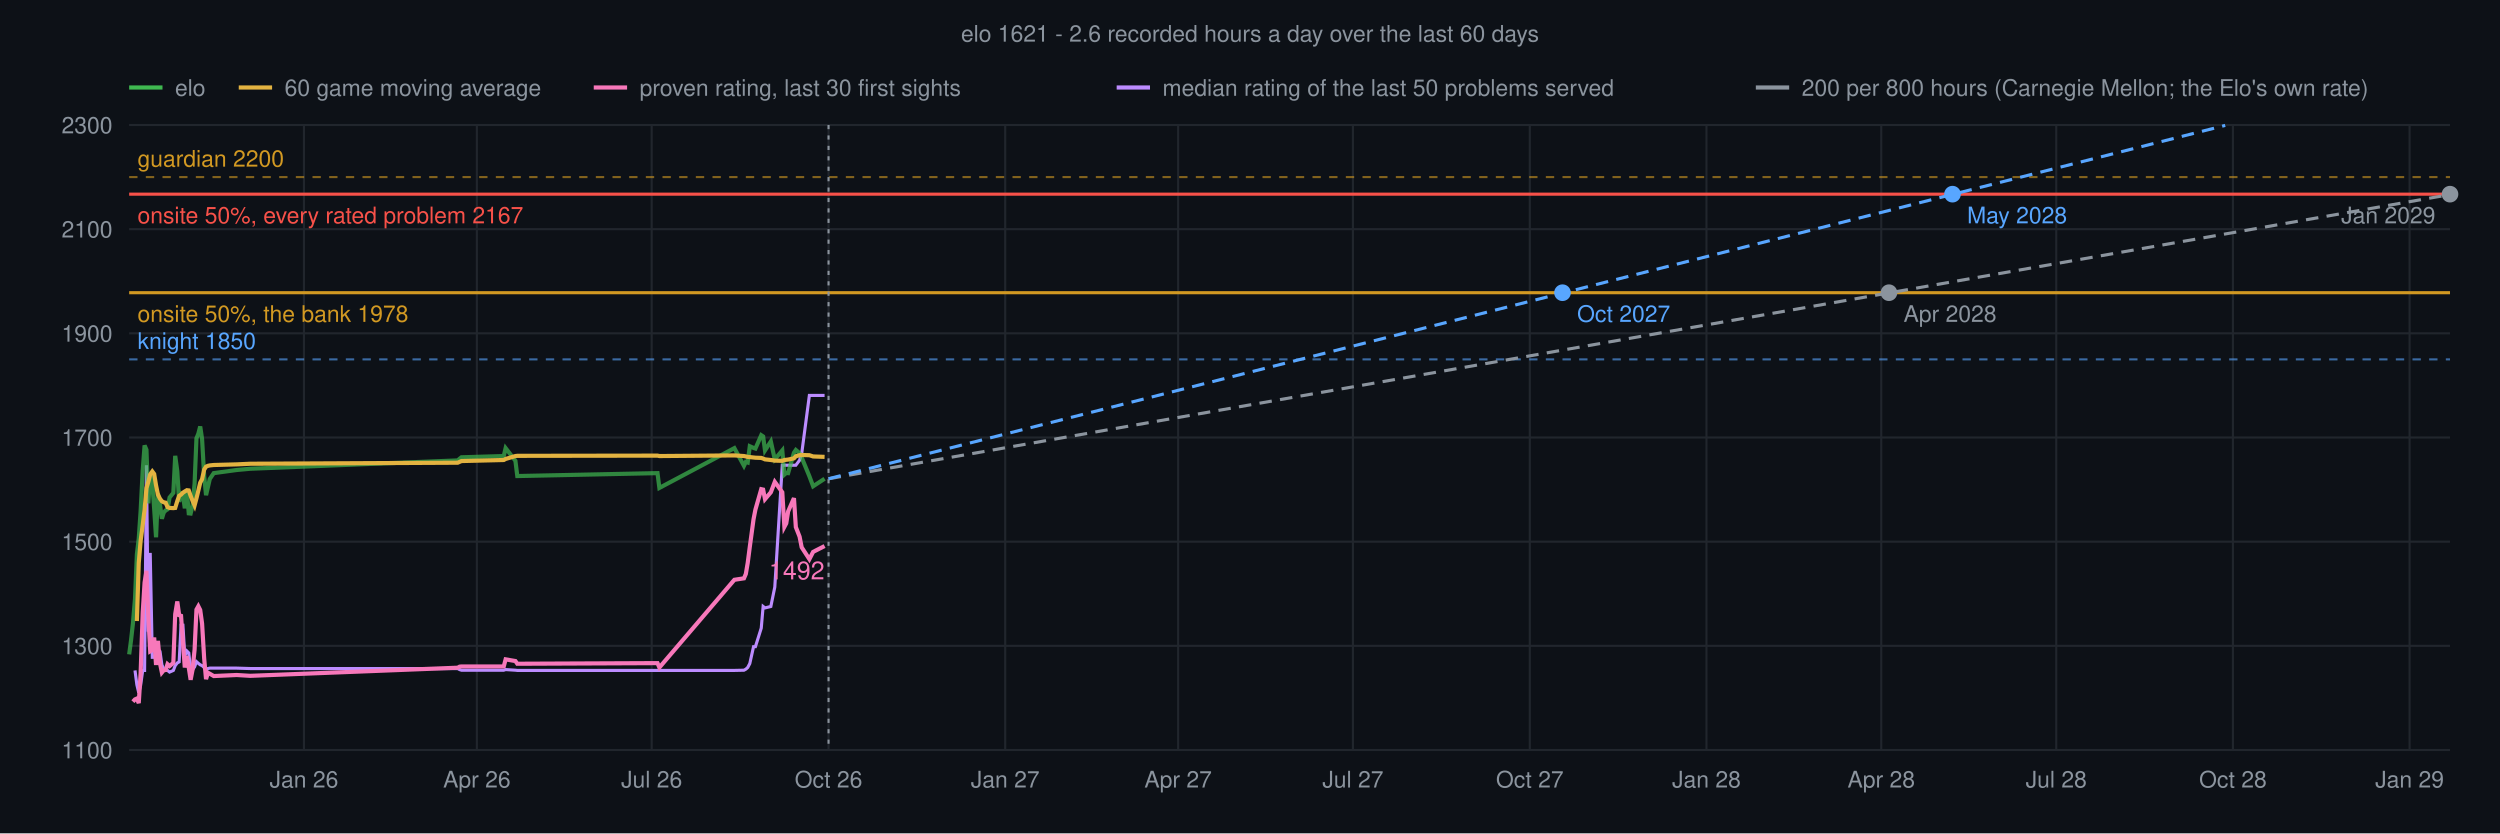
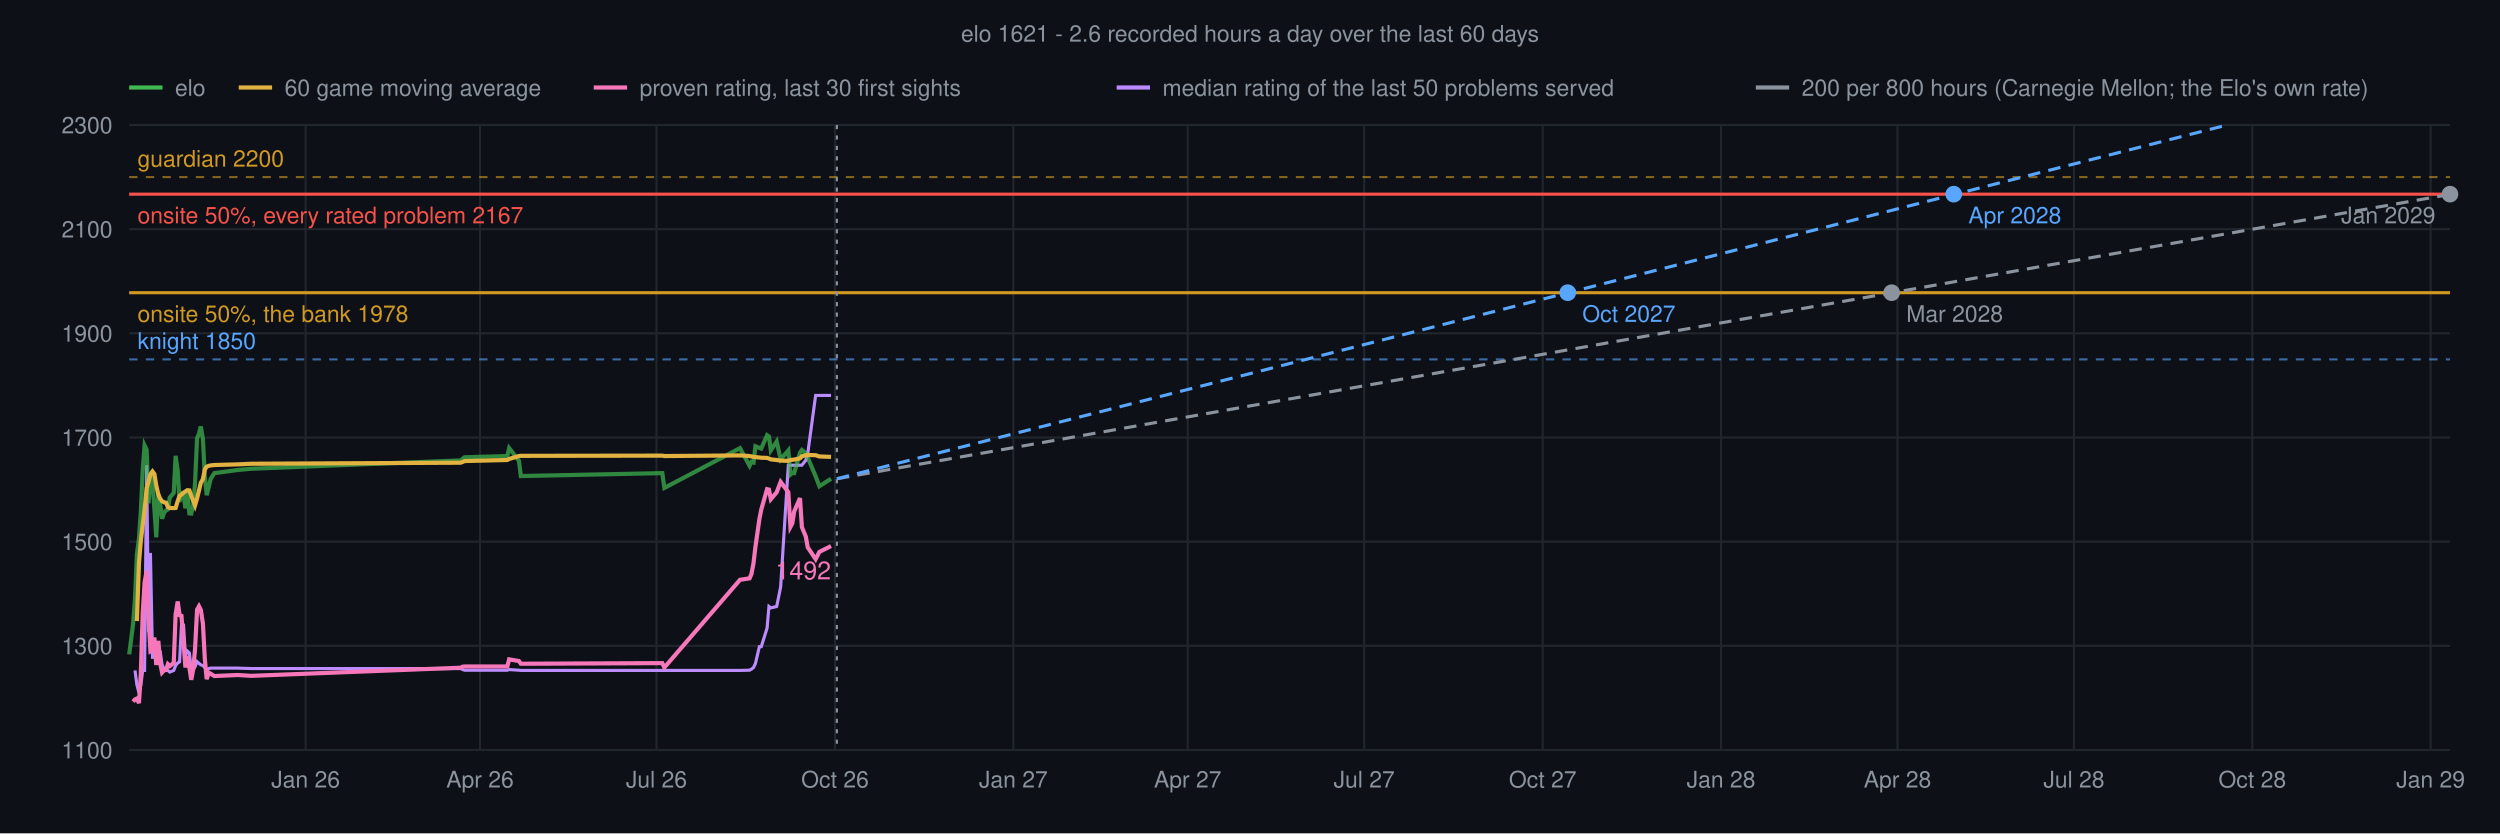
<svg xmlns="http://www.w3.org/2000/svg" viewBox="0 0 1200 400" font-family="Helvetica,sans-serif">
  <rect width="1200" height="400" fill="#0d1117" />
  <text x="600" y="20" text-anchor="middle" font-size="11" fill="#8b949e">elo 1621 - 2.6 recorded hours a day over the last 60 days</text>
  <line x1="62" y1="360.0" x2="1176" y2="360.0" stroke="#21262d" stroke-width="1" />
  <text x="54" y="364.0" text-anchor="end" font-size="11" fill="#8b949e">1100</text>
  <line x1="62" y1="310.0" x2="1176" y2="310.0" stroke="#21262d" stroke-width="1" />
  <text x="54" y="314.0" text-anchor="end" font-size="11" fill="#8b949e">1300</text>
  <line x1="62" y1="260.0" x2="1176" y2="260.0" stroke="#21262d" stroke-width="1" />
  <text x="54" y="264.0" text-anchor="end" font-size="11" fill="#8b949e">1500</text>
  <line x1="62" y1="210.0" x2="1176" y2="210.0" stroke="#21262d" stroke-width="1" />
  <text x="54" y="214.0" text-anchor="end" font-size="11" fill="#8b949e">1700</text>
  <line x1="62" y1="160.0" x2="1176" y2="160.0" stroke="#21262d" stroke-width="1" />
  <text x="54" y="164.0" text-anchor="end" font-size="11" fill="#8b949e">1900</text>
  <line x1="62" y1="110.0" x2="1176" y2="110.0" stroke="#21262d" stroke-width="1" />
  <text x="54" y="114.0" text-anchor="end" font-size="11" fill="#8b949e">2100</text>
  <line x1="62" y1="60.0" x2="1176" y2="60.0" stroke="#21262d" stroke-width="1" />
  <text x="54" y="64.0" text-anchor="end" font-size="11" fill="#8b949e">2300</text>
-   <line x1="145.9" y1="60" x2="145.9" y2="360" stroke="#21262d" stroke-width="1" />
-   <text x="145.9" y="378" text-anchor="middle" font-size="11" fill="#8b949e">Jan 26</text>
-   <line x1="228.9" y1="60" x2="228.9" y2="360" stroke="#21262d" stroke-width="1" />
-   <text x="228.9" y="378" text-anchor="middle" font-size="11" fill="#8b949e">Apr 26</text>
-   <line x1="312.8" y1="60" x2="312.8" y2="360" stroke="#21262d" stroke-width="1" />
-   <text x="312.8" y="378" text-anchor="middle" font-size="11" fill="#8b949e">Jul 26</text>
-   <line x1="397.7" y1="60" x2="397.7" y2="360" stroke="#21262d" stroke-width="1" />
-   <text x="397.7" y="378" text-anchor="middle" font-size="11" fill="#8b949e">Oct 26</text>
-   <line x1="482.5" y1="60" x2="482.5" y2="360" stroke="#21262d" stroke-width="1" />
-   <text x="482.5" y="378" text-anchor="middle" font-size="11" fill="#8b949e">Jan 27</text>
-   <line x1="565.5" y1="60" x2="565.5" y2="360" stroke="#21262d" stroke-width="1" />
-   <text x="565.5" y="378" text-anchor="middle" font-size="11" fill="#8b949e">Apr 27</text>
-   <line x1="649.4" y1="60" x2="649.4" y2="360" stroke="#21262d" stroke-width="1" />
-   <text x="649.4" y="378" text-anchor="middle" font-size="11" fill="#8b949e">Jul 27</text>
-   <line x1="734.3" y1="60" x2="734.3" y2="360" stroke="#21262d" stroke-width="1" />
-   <text x="734.3" y="378" text-anchor="middle" font-size="11" fill="#8b949e">Oct 27</text>
-   <line x1="819.1" y1="60" x2="819.1" y2="360" stroke="#21262d" stroke-width="1" />
-   <text x="819.1" y="378" text-anchor="middle" font-size="11" fill="#8b949e">Jan 28</text>
-   <line x1="903.0" y1="60" x2="903.0" y2="360" stroke="#21262d" stroke-width="1" />
-   <text x="903.0" y="378" text-anchor="middle" font-size="11" fill="#8b949e">Apr 28</text>
-   <line x1="987.0" y1="60" x2="987.0" y2="360" stroke="#21262d" stroke-width="1" />
-   <text x="987.0" y="378" text-anchor="middle" font-size="11" fill="#8b949e">Jul 28</text>
-   <line x1="1071.8" y1="60" x2="1071.8" y2="360" stroke="#21262d" stroke-width="1" />
-   <text x="1071.8" y="378" text-anchor="middle" font-size="11" fill="#8b949e">Oct 28</text>
-   <line x1="1156.6" y1="60" x2="1156.6" y2="360" stroke="#21262d" stroke-width="1" />
-   <text x="1156.6" y="378" text-anchor="middle" font-size="11" fill="#8b949e">Jan 29</text>
+   <line x1="146.7" y1="60" x2="146.7" y2="360" stroke="#21262d" stroke-width="1" />
+   <text x="146.7" y="378" text-anchor="middle" font-size="11" fill="#8b949e">Jan 26</text>
+   <line x1="230.4" y1="60" x2="230.4" y2="360" stroke="#21262d" stroke-width="1" />
+   <text x="230.4" y="378" text-anchor="middle" font-size="11" fill="#8b949e">Apr 26</text>
+   <line x1="315.1" y1="60" x2="315.1" y2="360" stroke="#21262d" stroke-width="1" />
+   <text x="315.1" y="378" text-anchor="middle" font-size="11" fill="#8b949e">Jul 26</text>
+   <line x1="400.8" y1="60" x2="400.8" y2="360" stroke="#21262d" stroke-width="1" />
+   <text x="400.8" y="378" text-anchor="middle" font-size="11" fill="#8b949e">Oct 26</text>
+   <line x1="486.4" y1="60" x2="486.4" y2="360" stroke="#21262d" stroke-width="1" />
+   <text x="486.4" y="378" text-anchor="middle" font-size="11" fill="#8b949e">Jan 27</text>
+   <line x1="570.1" y1="60" x2="570.1" y2="360" stroke="#21262d" stroke-width="1" />
+   <text x="570.1" y="378" text-anchor="middle" font-size="11" fill="#8b949e">Apr 27</text>
+   <line x1="654.8" y1="60" x2="654.8" y2="360" stroke="#21262d" stroke-width="1" />
+   <text x="654.8" y="378" text-anchor="middle" font-size="11" fill="#8b949e">Jul 27</text>
+   <line x1="740.5" y1="60" x2="740.5" y2="360" stroke="#21262d" stroke-width="1" />
+   <text x="740.5" y="378" text-anchor="middle" font-size="11" fill="#8b949e">Oct 27</text>
+   <line x1="826.1" y1="60" x2="826.1" y2="360" stroke="#21262d" stroke-width="1" />
+   <text x="826.1" y="378" text-anchor="middle" font-size="11" fill="#8b949e">Jan 28</text>
+   <line x1="910.8" y1="60" x2="910.8" y2="360" stroke="#21262d" stroke-width="1" />
+   <text x="910.8" y="378" text-anchor="middle" font-size="11" fill="#8b949e">Apr 28</text>
+   <line x1="995.5" y1="60" x2="995.5" y2="360" stroke="#21262d" stroke-width="1" />
+   <text x="995.5" y="378" text-anchor="middle" font-size="11" fill="#8b949e">Jul 28</text>
+   <line x1="1081.1" y1="60" x2="1081.1" y2="360" stroke="#21262d" stroke-width="1" />
+   <text x="1081.1" y="378" text-anchor="middle" font-size="11" fill="#8b949e">Oct 28</text>
+   <line x1="1166.7" y1="60" x2="1166.7" y2="360" stroke="#21262d" stroke-width="1" />
+   <text x="1166.7" y="378" text-anchor="middle" font-size="11" fill="#8b949e">Jan 29</text>
  <line x1="62" y1="85.0" x2="1176" y2="85.0" stroke="#d29922" stroke-width="1" stroke-dasharray="4 4" stroke-opacity="0.6" />
  <text x="66" y="80.0" font-size="11" fill="#d29922">guardian 2200</text>
  <line x1="62" y1="172.5" x2="1176" y2="172.5" stroke="#58a6ff" stroke-width="1" stroke-dasharray="4 4" stroke-opacity="0.6" />
  <text x="66" y="167.5" font-size="11" fill="#58a6ff">knight 1850</text>
  <line x1="62" y1="140.5" x2="1176" y2="140.5" stroke="#d29922" stroke-width="1.5" />
  <text x="66" y="154.5" font-size="11" fill="#d29922">onsite 50%, the bank 1978</text>
  <line x1="62" y1="93.2" x2="1176" y2="93.2" stroke="#f85149" stroke-width="1.5" />
  <text x="66" y="107.2" font-size="11" fill="#f85149">onsite 50%, every rated problem 2167</text>
-   <line x1="397.7" y1="60" x2="397.7" y2="360" stroke="#8b949e" stroke-width="1" stroke-dasharray="2 3" />
-   <line x1="397.7" y1="229.8" x2="1176.0" y2="93.4" stroke="#8b949e" stroke-width="1.5" stroke-dasharray="6 4" />
-   <circle cx="906.7" cy="140.5" r="4" fill="#8b949e" />
-   <text x="913.7" y="154.5" text-anchor="start" font-size="11" fill="#8b949e">Apr 2028</text>
+   <line x1="401.7" y1="60" x2="401.7" y2="360" stroke="#8b949e" stroke-width="1" stroke-dasharray="2 3" />
+   <line x1="401.7" y1="229.8" x2="1176.0" y2="93.3" stroke="#8b949e" stroke-width="1.5" stroke-dasharray="6 4" />
+   <circle cx="908.0" cy="140.5" r="4" fill="#8b949e" />
+   <text x="915.0" y="154.5" text-anchor="start" font-size="11" fill="#8b949e">Mar 2028</text>
  <circle cx="1176.0" cy="93.2" r="4" fill="#8b949e" />
  <text x="1169.0" y="107.2" text-anchor="end" font-size="11" fill="#8b949e">Jan 2029</text>
-   <line x1="397.7" y1="229.8" x2="1068.1" y2="60.2" stroke="#58a6ff" stroke-width="1.5" stroke-dasharray="6 4" />
-   <circle cx="750.0" cy="140.5" r="4" fill="#58a6ff" />
-   <text x="757.0" y="154.5" text-anchor="start" font-size="11" fill="#58a6ff">Oct 2027</text>
-   <circle cx="937.2" cy="93.2" r="4" fill="#58a6ff" />
-   <text x="944.2" y="107.2" text-anchor="start" font-size="11" fill="#58a6ff">May 2028</text>
-   <polyline points="64.8,321.8 65.7,328.7 66.6,332.5 67.5,328.9 68.5,321.8 69.4,321.8 70.3,223.3 71.2,303.2 72.1,265.4 73.1,315.5 74.0,315.5 74.9,313.8 75.8,311.9 76.8,312.7 77.7,319.1 78.6,321.2 79.5,321.8 80.4,321.8 81.4,322.6 83.2,321.8 84.1,319.5 85.1,318.2 86.0,317.7 86.9,300.1 87.8,300.1 88.7,314.9 89.7,312.5 90.6,313.4 91.5,321.1 92.4,321.5 93.4,320.1 94.3,317.6 95.2,318.4 96.1,319.1 97.0,319.5 98.0,320.4 98.9,321.7 99.8,320.9 100.7,320.7 102.6,320.7 113.6,320.7 120.1,320.9 219.7,320.9 220.6,321.4 221.5,321.7 241.8,321.7 242.7,321.4 247.4,321.7 248.3,321.8 315.6,321.8 316.5,321.8 352.5,321.8 357.1,321.7 358.0,321.2 358.9,320.4 359.9,318.5 361.7,310.4 362.6,310.4 365.4,301.5 366.3,291.1 367.2,291.8 370.0,291.1 371.9,281.8 375.5,223.3 376.5,223.3 377.4,223.3 378.3,223.3 381.1,223.3 382.0,223.3 383.8,220.9 384.8,217.8 388.5,189.8 390.3,189.8 395.8,189.8" fill="none" stroke="#bc8cff" stroke-width="1.5" />
-   <polyline points="62.0,314.1 62.9,307.3 63.8,299.3 64.8,287.4 65.7,266.1 66.6,258.5 67.5,245.3 68.5,225.9 69.4,213.8 70.3,215.9 71.2,241.6 72.1,227.2 73.1,231.3 74.0,244.3 74.9,257.9 75.8,236.8 76.8,242.2 77.7,249.0 78.6,246.0 79.5,245.0 80.4,244.5 81.4,238.8 83.2,236.6 84.1,218.8 85.1,226.2 86.0,240.9 86.9,236.8 87.8,237.4 88.7,244.0 89.7,235.7 90.6,246.4 91.5,246.5 92.4,242.7 93.4,232.2 94.3,210.4 95.2,208.2 96.1,204.7 97.0,210.8 98.0,228.5 98.9,237.7 99.8,233.8 100.7,229.9 102.6,227.1 113.6,225.6 120.1,225.0 219.7,221.0 220.6,220.2 221.5,219.5 241.8,218.9 242.7,215.1 247.4,221.2 248.3,228.5 315.6,227.1 316.5,234.2 352.5,215.1 357.1,223.6 358.0,221.7 358.9,222.0 359.9,214.2 361.7,215.0 362.6,215.3 365.4,208.9 366.3,209.5 367.2,216.2 370.0,211.9 371.9,220.5 375.5,216.2 376.5,227.8 377.4,227.0 378.3,227.1 381.1,217.3 382.0,216.0 383.8,217.5 384.8,219.6 388.5,228.6 390.3,233.4 395.8,229.8" fill="none" stroke="#3fb950" stroke-width="2" stroke-opacity="0.7" />
-   <polyline points="65.7,298.1 66.6,270.3 67.5,259.6 68.5,252.0 69.4,244.6 70.3,234.3 71.2,231.3 72.1,227.7 73.1,226.3 74.0,227.5 74.9,233.0 75.8,237.4 76.8,239.4 77.7,240.6 78.6,241.1 79.5,241.3 80.4,243.4 81.4,243.8 83.2,243.9 84.1,243.8 85.1,240.5 86.0,238.0 86.9,237.4 87.8,236.5 88.7,235.9 89.7,235.3 90.6,235.4 91.5,238.0 92.4,240.3 93.4,242.6 94.3,239.2 95.2,235.5 96.1,231.7 97.0,230.0 98.0,225.4 98.9,224.0 99.8,223.6 100.7,223.4 102.6,223.2 113.6,222.9 120.1,222.6 219.7,222.1 220.6,221.7 221.5,221.3 241.8,220.8 242.7,220.3 247.4,218.9 248.3,218.8 315.6,218.7 316.5,218.9 352.5,218.6 357.1,218.9 358.0,219.1 358.9,219.3 359.9,219.4 361.7,219.6 362.6,219.7 365.4,219.8 366.3,220.1 367.2,220.5 370.0,220.8 371.9,221.1 375.5,221.2 376.5,220.8 377.4,220.7 378.3,220.6 381.1,220.0 382.0,219.0 383.8,218.5 384.8,218.4 388.5,218.5 390.3,219.1 395.8,219.3" fill="none" stroke="#e3b341" stroke-width="2" />
-   <polyline points="63.8,336.8 64.8,335.7 65.7,335.3 66.6,337.5 67.5,323.1 68.5,294.2 69.4,279.6 70.3,274.0 71.2,296.0 72.1,312.6 73.1,312.0 74.0,306.0 74.9,319.2 75.8,307.6 76.8,318.4 77.7,322.8 78.6,321.7 79.5,321.6 80.4,318.8 81.4,319.7 83.2,318.2 84.1,294.8 85.1,288.7 86.0,295.3 86.9,295.6 87.8,308.2 88.7,320.4 89.7,314.9 90.6,320.4 91.5,326.3 92.4,321.6 93.4,311.9 94.3,292.6 95.2,291.0 96.1,292.8 97.0,299.3 98.0,316.1 98.9,326.0 99.8,322.9 100.7,323.4 102.6,324.5 113.6,324.0 120.1,324.4 219.7,320.5 220.6,320.0 221.5,319.9 241.8,319.9 242.7,316.5 247.4,317.3 248.3,318.6 315.6,318.3 316.5,320.4 352.5,278.3 357.1,277.6 358.0,275.5 358.9,270.2 359.9,262.5 361.7,249.2 362.6,244.6 365.4,234.8 366.3,235.0 367.2,239.6 370.0,236.3 371.9,231.3 375.5,236.3 376.5,252.9 377.4,251.2 378.3,245.5 381.1,239.1 382.0,253.0 383.8,257.6 384.8,262.7 388.5,268.4 390.3,264.9 395.8,262.1" fill="none" stroke="#f778ba" stroke-width="2" />
-   <text x="395.8" y="278.1" text-anchor="end" font-size="12" fill="#f778ba">1492</text>
+   <line x1="401.7" y1="229.8" x2="1069.0" y2="60.0" stroke="#58a6ff" stroke-width="1.5" stroke-dasharray="6 4" />
+   <circle cx="752.5" cy="140.5" r="4" fill="#58a6ff" />
+   <text x="759.5" y="154.5" text-anchor="start" font-size="11" fill="#58a6ff">Oct 2027</text>
+   <circle cx="937.8" cy="93.2" r="4" fill="#58a6ff" />
+   <text x="944.8" y="107.2" text-anchor="start" font-size="11" fill="#58a6ff">Apr 2028</text>
+   <polyline points="64.8,321.8 65.7,328.7 66.7,332.5 67.6,328.9 68.5,321.8 69.4,321.8 70.4,223.3 71.3,303.2 72.2,265.4 73.2,315.5 74.1,315.5 75.0,313.8 76.0,311.9 76.9,312.7 77.8,319.1 78.8,321.2 79.7,321.8 80.6,321.8 81.5,322.6 83.4,321.8 84.3,319.5 85.3,318.2 86.2,317.7 87.1,300.1 88.1,300.1 89.0,314.9 89.9,312.5 90.9,313.4 91.8,321.1 92.7,321.5 93.6,320.1 94.6,317.6 95.5,318.4 96.4,319.1 97.4,319.5 98.3,320.4 99.2,321.7 100.2,320.9 101.1,320.7 102.9,320.7 114.1,320.7 120.6,320.9 221.1,320.9 222.1,321.4 223.0,321.7 243.5,321.7 244.4,321.4 249.1,321.7 250.0,321.8 317.9,321.8 318.9,321.8 355.2,321.8 359.8,321.7 360.7,321.2 361.7,320.4 362.6,318.5 364.5,310.4 365.4,310.4 368.2,301.5 369.1,291.1 370.0,291.8 372.8,291.1 374.7,281.8 378.4,223.3 379.4,223.3 380.3,223.3 381.2,223.3 384.0,223.3 384.9,223.3 386.8,220.9 387.7,217.8 391.5,189.8 393.3,189.8 398.9,189.8" fill="none" stroke="#bc8cff" stroke-width="1.5" />
+   <polyline points="62.0,314.1 62.9,307.3 63.9,299.3 64.8,287.4 65.7,266.1 66.7,258.5 67.6,245.3 68.5,225.9 69.4,213.8 70.4,215.9 71.3,241.6 72.2,227.2 73.2,231.3 74.1,244.3 75.0,257.9 76.0,236.8 76.9,242.2 77.8,249.0 78.8,246.0 79.7,245.0 80.6,244.5 81.5,238.8 83.4,236.6 84.3,218.8 85.3,226.2 86.2,240.9 87.1,236.8 88.1,237.4 89.0,244.0 89.9,235.7 90.9,246.4 91.8,246.5 92.7,242.7 93.6,232.2 94.6,210.4 95.5,208.2 96.4,204.7 97.4,210.8 98.3,228.5 99.2,237.7 100.2,233.8 101.1,229.9 102.9,227.1 114.1,225.6 120.6,225.0 221.1,221.0 222.1,220.2 223.0,219.5 243.5,218.9 244.4,215.1 249.1,221.2 250.0,228.5 317.9,227.1 318.9,234.2 355.2,215.1 359.8,223.6 360.7,221.7 361.7,222.0 362.6,214.2 364.5,215.0 365.4,215.3 368.2,208.9 369.1,209.5 370.0,216.2 372.8,211.9 374.7,220.5 378.4,216.2 379.4,227.8 380.3,227.0 381.2,227.1 384.0,217.3 384.9,216.0 386.8,217.5 387.7,219.6 391.5,228.6 393.3,233.4 398.9,229.8" fill="none" stroke="#3fb950" stroke-width="2" stroke-opacity="0.7" />
+   <polyline points="65.7,298.1 66.7,270.3 67.6,259.6 68.5,252.0 69.4,244.6 70.4,234.3 71.3,231.3 72.2,227.7 73.2,226.3 74.1,227.5 75.0,233.0 76.0,237.4 76.9,239.4 77.8,240.6 78.8,241.1 79.7,241.3 80.6,243.4 81.5,243.8 83.4,243.9 84.3,243.8 85.3,240.5 86.2,238.0 87.1,237.4 88.1,236.5 89.0,235.9 89.9,235.3 90.9,235.4 91.8,238.0 92.7,240.3 93.6,242.6 94.6,239.2 95.5,235.5 96.4,231.7 97.4,230.0 98.3,225.4 99.2,224.0 100.2,223.6 101.1,223.4 102.9,223.2 114.1,222.9 120.6,222.6 221.1,222.1 222.1,221.7 223.0,221.3 243.5,220.8 244.4,220.3 249.1,218.9 250.0,218.8 317.9,218.7 318.9,218.9 355.2,218.6 359.8,218.9 360.7,219.1 361.7,219.3 362.6,219.4 364.5,219.6 365.4,219.7 368.2,219.8 369.1,220.1 370.0,220.5 372.8,220.8 374.7,221.1 378.4,221.2 379.4,220.8 380.3,220.7 381.2,220.6 384.0,220.0 384.9,219.0 386.8,218.5 387.7,218.4 391.5,218.5 393.3,219.1 398.9,219.3" fill="none" stroke="#e3b341" stroke-width="2" />
+   <polyline points="63.9,336.8 64.8,335.7 65.7,335.3 66.7,337.5 67.6,323.1 68.5,294.2 69.4,279.6 70.4,274.0 71.3,296.0 72.2,312.6 73.2,312.0 74.1,306.0 75.0,319.2 76.0,307.6 76.9,318.4 77.8,322.8 78.8,321.7 79.7,321.6 80.6,318.8 81.5,319.7 83.4,318.2 84.3,294.8 85.3,288.7 86.2,295.3 87.1,295.6 88.1,308.2 89.0,320.4 89.9,314.9 90.9,320.4 91.8,326.3 92.7,321.6 93.6,311.9 94.6,292.6 95.5,291.0 96.4,292.8 97.4,299.3 98.3,316.1 99.2,326.0 100.2,322.9 101.1,323.4 102.9,324.5 114.1,324.0 120.6,324.4 221.1,320.5 222.1,320.0 223.0,319.9 243.5,319.9 244.4,316.5 249.1,317.3 250.0,318.6 317.9,318.3 318.9,320.4 355.2,278.3 359.8,277.6 360.7,275.5 361.7,270.2 362.6,262.5 364.5,249.2 365.4,244.6 368.2,234.8 369.1,235.0 370.0,239.6 372.8,236.3 374.7,231.3 378.4,236.3 379.4,252.9 380.3,251.2 381.2,245.5 384.0,239.1 384.9,253.0 386.8,257.6 387.7,262.7 391.5,268.4 393.3,264.9 398.9,262.1" fill="none" stroke="#f778ba" stroke-width="2" />
+   <text x="398.9" y="278.1" text-anchor="end" font-size="12" fill="#f778ba">1492</text>
  <line x1="62" y1="42" x2="78" y2="42" stroke="#3fb950" stroke-width="2" />
  <text x="84" y="46" font-size="11" fill="#8b949e">elo</text>
  <line x1="114.6" y1="42" x2="130.6" y2="42" stroke="#e3b341" stroke-width="2" />
  <text x="136.6" y="46" font-size="11" fill="#8b949e">60 game moving average</text>
  <line x1="285.0" y1="42" x2="301.0" y2="42" stroke="#f778ba" stroke-width="2" />
  <text x="307.0" y="46" font-size="11" fill="#8b949e">proven rating, last 30 first sights</text>
  <line x1="536.0" y1="42" x2="552.0" y2="42" stroke="#bc8cff" stroke-width="2" />
  <text x="558.0" y="46" font-size="11" fill="#8b949e">median rating of the last 50 problems served</text>
  <line x1="842.8" y1="42" x2="858.8" y2="42" stroke="#8b949e" stroke-width="2" />
  <text x="864.8" y="46" font-size="11" fill="#8b949e">200 per 800 hours (Carnegie Mellon; the Elo's own rate)</text>
  <line x1="1217.8" y1="42" x2="1233.8" y2="42" stroke="#58a6ff" stroke-width="2" />
  <text x="1239.8" y="46" font-size="11" fill="#8b949e">first-sight rate, 36 per 100 hours</text>
</svg>
